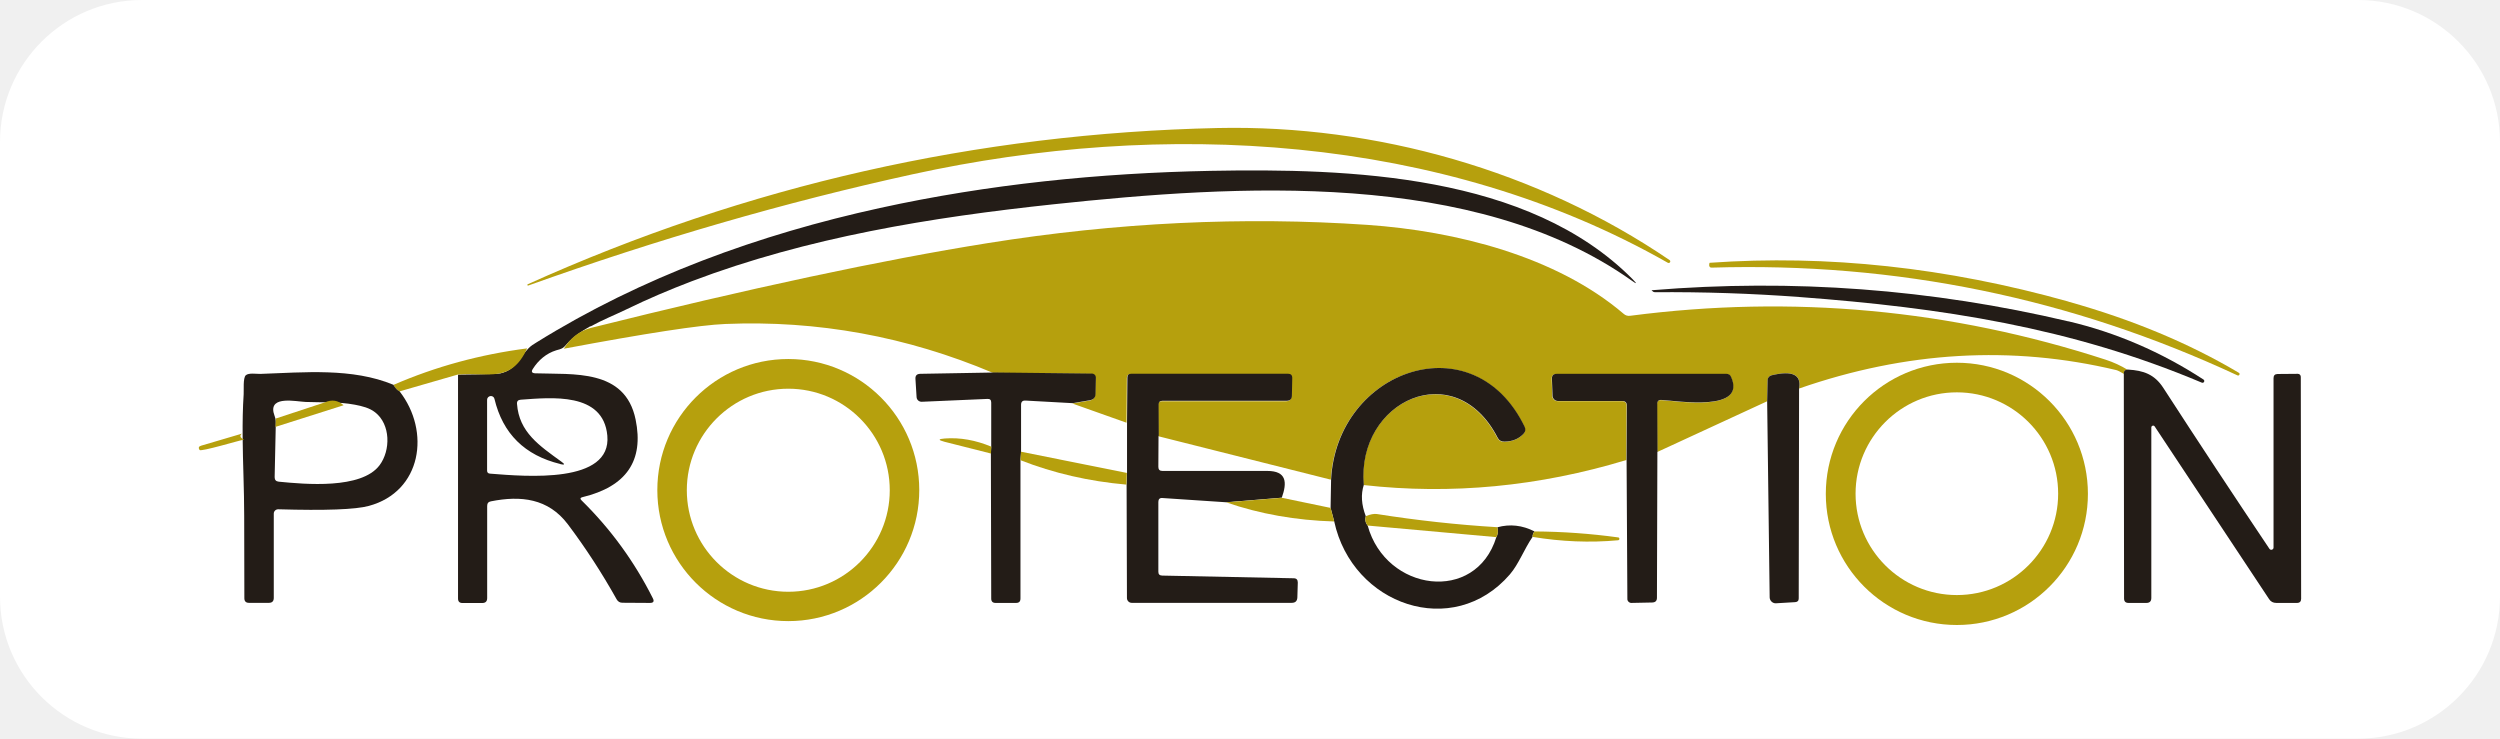
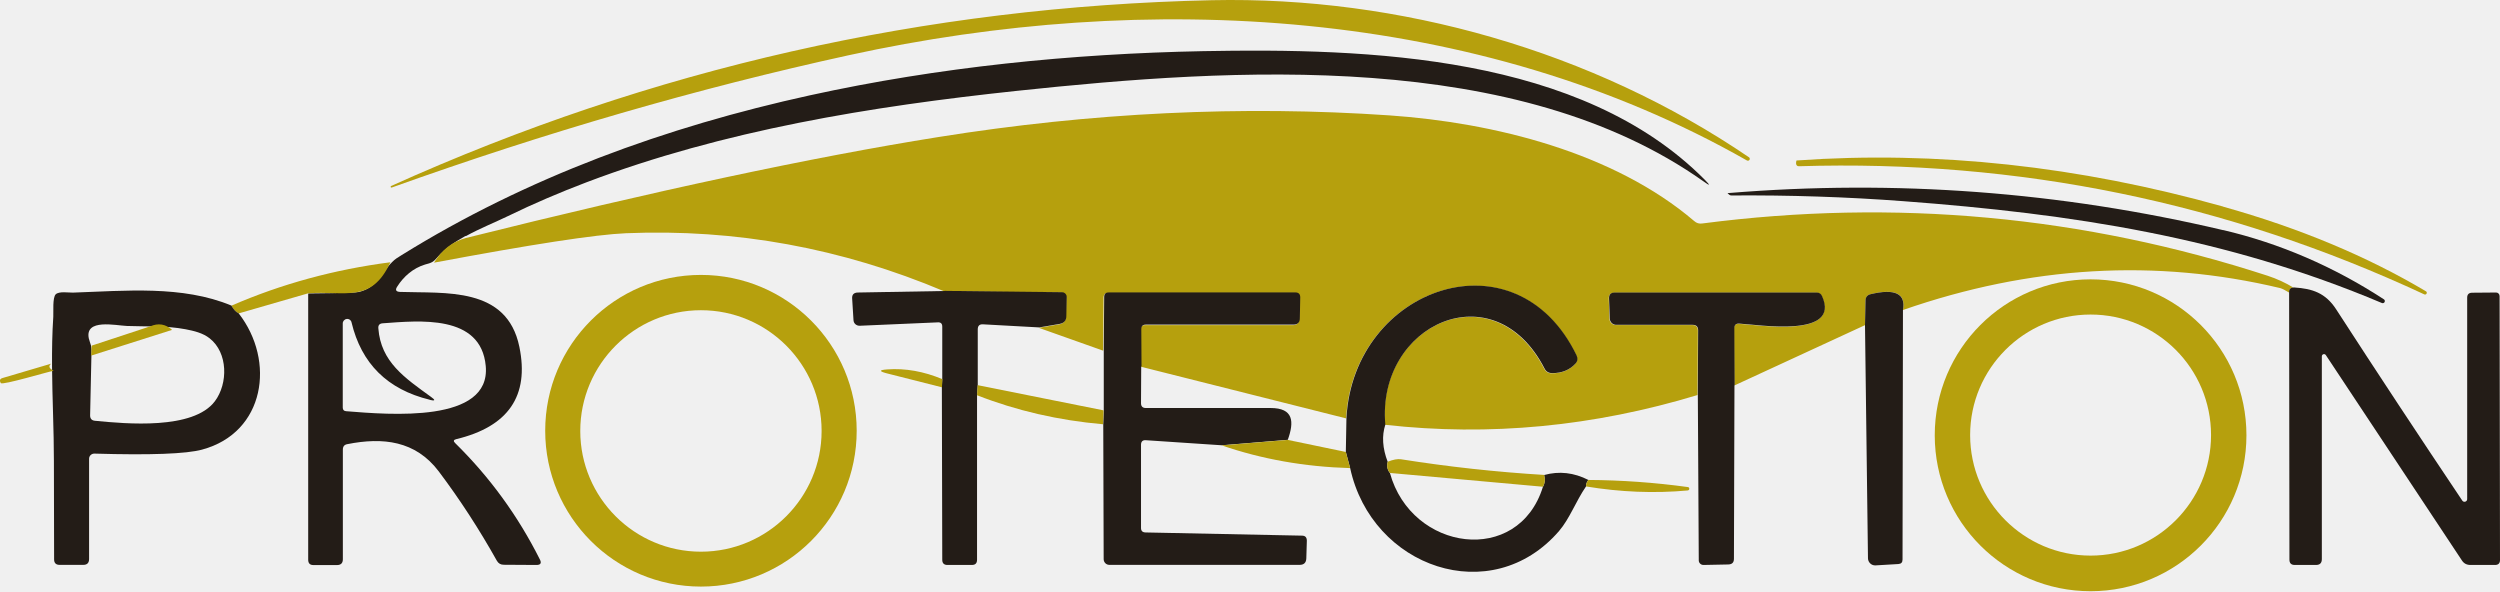
- <svg xmlns="http://www.w3.org/2000/svg" width="176" height="52" viewBox="0 0 176 52" fill="none">
-   <rect width="176" height="52" rx="10" fill="white" />
-   <g clip-path="url(#clip0_206_2533)">
-     <path d="M117.539 18.311C117.587 18.341 117.606 18.414 117.569 18.463C117.539 18.512 117.472 18.53 117.417 18.5C101.455 9.414 81.822 8.415 64.235 12.272C55.301 14.228 46.288 16.842 37.19 20.102C37.166 20.114 37.141 20.102 37.129 20.078C37.117 20.053 37.129 20.023 37.153 20.011C52.585 13.052 68.784 9.384 85.744 9.012C96.846 8.775 108.288 12.01 117.539 18.311Z" fill="#B6A00D" />
-     <path d="M41.562 22.966C40.941 23.307 40.369 23.703 39.924 24.197C39.833 24.3 39.742 24.41 39.626 24.489C39.486 24.581 39.321 24.617 39.163 24.66C38.463 24.873 37.896 25.361 37.513 25.97C37.385 26.165 37.44 26.268 37.677 26.281C40.35 26.378 44.011 25.945 44.747 29.535C45.344 32.435 44.096 34.257 41.002 35C40.85 35.037 40.825 35.116 40.941 35.226C42.987 37.236 44.662 39.534 45.959 42.117C46.075 42.337 46.002 42.446 45.758 42.446L43.822 42.434C43.639 42.434 43.505 42.355 43.414 42.196C42.385 40.356 41.24 38.589 39.979 36.913C38.597 35.079 36.66 34.878 34.565 35.293C34.383 35.323 34.297 35.433 34.297 35.616V42.105C34.297 42.337 34.181 42.452 33.95 42.452H32.556C32.349 42.452 32.245 42.349 32.245 42.135V26.372C32.245 26.372 34.943 26.354 35.229 26.287C36.331 26.025 36.496 25.233 37.214 24.514C37.373 24.349 37.568 24.227 37.762 24.111C45.18 19.499 53.444 16.507 61.951 14.642C69.594 12.967 77.413 12.181 85.226 12.028C94.994 11.846 107.6 12.248 114.932 19.651C115.273 19.998 115.243 20.023 114.853 19.742C103.818 11.925 87.09 13.009 74.185 14.38C65.556 15.3 56.854 16.708 48.706 19.797C47.135 20.395 45.588 21.053 44.077 21.79C43.298 22.168 42.391 22.527 41.569 22.984L41.562 22.966ZM39.443 32.666C36.94 32.057 35.393 30.528 34.809 28.078C34.778 27.944 34.657 27.865 34.523 27.883C34.389 27.901 34.291 28.017 34.291 28.145V33.123C34.291 33.258 34.352 33.331 34.486 33.343C37.062 33.55 43.066 34.068 42.756 30.668C42.476 27.585 38.804 27.987 36.66 28.139C36.471 28.151 36.38 28.249 36.398 28.438C36.544 30.424 37.963 31.369 39.516 32.496C39.796 32.691 39.766 32.752 39.437 32.672L39.443 32.666Z" fill="#231C17" />
-     <path d="M149.826 26.019C149.607 26.019 149.504 26.122 149.522 26.323C149.278 26.177 149.102 26.086 148.986 26.055C141.63 24.3 134.188 24.733 126.655 27.353C126.838 26.372 126.192 26.061 124.718 26.421C124.56 26.457 124.444 26.604 124.438 26.768L124.408 28.249L116.674 31.82L116.655 28.456C116.655 28.255 116.747 28.163 116.948 28.17C118.05 28.224 122.989 29.053 121.844 26.53C121.783 26.396 121.673 26.329 121.527 26.329H109.579C109.342 26.329 109.232 26.451 109.238 26.683L109.281 27.871C109.281 28.078 109.457 28.243 109.658 28.243H114.189C114.402 28.243 114.512 28.352 114.512 28.566L114.494 32.386C108.337 34.251 102.174 34.842 95.993 34.147C95.475 28.218 102.418 25.013 105.414 30.82C105.511 31.009 105.663 31.107 105.877 31.101C106.443 31.101 106.906 30.918 107.247 30.54C107.381 30.4 107.399 30.241 107.32 30.058C103.739 22.637 94.105 26.006 93.691 33.769L81.542 30.71L81.53 28.517C81.53 28.334 81.615 28.249 81.791 28.249H90.53C90.78 28.249 90.908 28.121 90.914 27.877L90.938 26.634C90.938 26.439 90.847 26.342 90.646 26.342H79.605C79.422 26.342 79.337 26.427 79.331 26.61L79.307 29.76L75.495 28.407L76.707 28.2C76.962 28.151 77.096 27.999 77.102 27.743L77.127 26.616C77.127 26.457 77.005 26.329 76.847 26.323L69.892 26.244C63.827 23.685 57.554 22.539 51.062 22.808C49.266 22.881 45.472 23.465 39.693 24.55C40.156 23.782 40.783 23.301 41.587 23.088C52.767 20.297 62.079 18.305 69.533 17.116C78.625 15.66 87.534 15.233 96.261 15.831C102.485 16.263 109.549 18.036 114.299 22.088C114.433 22.21 114.597 22.259 114.78 22.229C126.18 20.748 137.336 21.778 148.243 25.324C148.785 25.501 149.303 25.738 149.802 26.043L149.826 26.019Z" fill="#B6A00D" />
-     <path d="M145.612 21.235C150.137 22.503 154.138 24.178 157.615 26.244C157.664 26.268 157.682 26.329 157.652 26.384C157.628 26.433 157.567 26.451 157.518 26.427C145.813 20.973 133.469 18.445 120.498 18.841C120.401 18.841 120.346 18.798 120.328 18.695C120.328 18.627 120.328 18.573 120.346 18.524C120.346 18.506 120.358 18.5 120.37 18.5C128.646 17.915 137.056 18.828 145.612 21.229V21.235Z" fill="#B6A00D" />
-     <path d="M145.612 22.619C148.974 23.411 152.141 24.776 155.125 26.719C155.179 26.75 155.198 26.823 155.167 26.884C155.137 26.939 155.07 26.963 155.009 26.939C145.789 23.045 136.703 21.662 126.704 20.912C123.312 20.657 119.907 20.547 116.497 20.571C116.442 20.571 116.381 20.547 116.333 20.492C116.314 20.48 116.308 20.468 116.29 20.462C116.266 20.443 116.266 20.437 116.302 20.431C126.204 19.615 135.972 20.352 145.612 22.625V22.619Z" fill="#231C17" />
-     <path d="M37.111 24.526C35.984 27 34.389 26.195 32.239 26.366L28.128 27.554C27.982 27.493 27.836 27.341 27.696 27.097C30.668 25.805 33.81 24.952 37.111 24.526Z" fill="#B6A00D" />
-     <path d="M64.716 34.501C64.716 39.594 60.587 43.726 55.496 43.726C50.405 43.726 46.276 39.594 46.276 34.501C46.276 29.407 50.405 25.275 55.496 25.275C60.587 25.275 64.716 29.407 64.716 34.501ZM62.639 34.513C62.639 30.564 59.436 27.365 55.496 27.365C51.556 27.365 48.352 30.57 48.352 34.513C48.352 38.455 51.556 41.66 55.496 41.66C59.436 41.66 62.639 38.455 62.639 34.513Z" fill="#B6A00D" />
-     <path d="M146.989 34.769C146.989 39.869 142.86 44 137.763 44C132.665 44 128.537 39.869 128.537 34.769C128.537 29.669 132.665 25.537 137.763 25.537C142.86 25.537 146.989 29.669 146.989 34.769ZM144.894 34.756C144.894 30.814 141.697 27.621 137.763 27.621C133.829 27.621 130.632 30.82 130.632 34.756C130.632 38.693 133.829 41.892 137.763 41.892C141.697 41.892 144.894 38.693 144.894 34.756Z" fill="#B6A00D" />
-     <path d="M96.011 34.141C95.798 34.799 95.841 35.53 96.151 36.341C96.084 36.584 96.127 36.81 96.285 37.005C97.564 41.648 103.885 42.519 105.341 37.821C105.456 37.626 105.481 37.389 105.414 37.121C106.297 36.877 107.174 36.974 108.032 37.413C107.935 37.529 107.886 37.657 107.892 37.797C107.295 38.668 106.924 39.704 106.297 40.435C102.296 45.072 95.201 42.605 93.928 36.706L93.673 35.75L93.709 33.757C94.123 25.994 103.751 22.625 107.338 30.046C107.417 30.229 107.399 30.387 107.265 30.528C106.918 30.905 106.461 31.088 105.895 31.088C105.682 31.088 105.529 31.003 105.432 30.808C102.436 25.001 95.493 28.206 96.011 34.135V34.141Z" fill="#231C17" />
-     <path d="M149.827 26.019C150.892 26.086 151.672 26.342 152.299 27.31C154.765 31.119 157.256 34.891 159.765 38.632C159.85 38.766 160.057 38.705 160.057 38.547V26.622C160.057 26.433 160.149 26.335 160.344 26.329L161.769 26.317C161.884 26.317 161.976 26.409 161.976 26.53L162 42.154C162 42.343 161.903 42.446 161.708 42.446H160.252C160.027 42.446 159.856 42.355 159.741 42.172L151.69 30.022C151.617 29.912 151.453 29.967 151.453 30.095V42.099C151.453 42.33 151.337 42.446 151.105 42.446H149.851C149.638 42.446 149.534 42.343 149.534 42.129L149.516 26.323C149.498 26.122 149.601 26.019 149.82 26.019H149.827Z" fill="#231C17" />
-     <path d="M27.696 27.091C27.836 27.335 27.982 27.487 28.128 27.548C30.327 30.369 29.693 34.61 25.966 35.616C25.035 35.871 22.903 35.951 19.584 35.853C19.414 35.853 19.274 35.987 19.274 36.158V42.093C19.274 42.324 19.158 42.44 18.933 42.44H17.526C17.313 42.44 17.203 42.33 17.203 42.117C17.203 40.186 17.197 38.254 17.191 36.328C17.191 34.452 17.094 32.581 17.081 30.704C17.075 29.717 17.088 28.73 17.154 27.749C17.173 27.481 17.1 26.61 17.301 26.421C17.502 26.232 18.068 26.329 18.318 26.323C21.393 26.22 24.791 25.878 27.702 27.091H27.696ZM19.39 29.474C19.42 29.626 19.414 29.784 19.414 29.937C19.383 31.155 19.359 32.374 19.335 33.593C19.335 33.782 19.426 33.891 19.621 33.91C21.466 34.092 25.443 34.458 26.722 32.752C27.507 31.704 27.501 29.882 26.411 29.029C26.009 28.712 25.491 28.59 24.986 28.492C23.786 28.267 22.702 28.346 21.509 28.297C20.845 28.267 19.018 27.853 19.256 29.029C19.286 29.169 19.347 29.303 19.383 29.443C19.383 29.455 19.383 29.467 19.39 29.48V29.474Z" fill="#231C17" />
-     <path d="M69.916 26.22L76.871 26.299C77.029 26.299 77.157 26.433 77.151 26.591L77.127 27.719C77.127 27.975 76.993 28.127 76.731 28.176L75.519 28.383L72.194 28.2C71.987 28.188 71.883 28.285 71.883 28.499V31.801L71.841 32.398V42.135C71.841 42.343 71.743 42.446 71.53 42.446H70.087C69.886 42.446 69.782 42.343 69.782 42.142L69.758 31.935L69.782 31.454V28.34C69.782 28.157 69.697 28.072 69.514 28.084L64.886 28.285C64.697 28.285 64.539 28.151 64.527 27.956L64.448 26.683C64.43 26.445 64.539 26.323 64.789 26.317L69.916 26.226V26.22Z" fill="#231C17" />
-     <path d="M81.56 30.692L81.548 32.867C81.548 33.056 81.639 33.154 81.834 33.154C84.288 33.154 86.742 33.154 89.215 33.154C90.585 33.154 90.622 33.964 90.238 35.037L86.322 35.36L81.84 35.061C81.645 35.043 81.548 35.14 81.548 35.335V40.253C81.548 40.429 81.633 40.515 81.816 40.521L91.072 40.71C91.273 40.71 91.365 40.813 91.365 41.014L91.334 42.062C91.322 42.312 91.194 42.44 90.938 42.44H79.672C79.49 42.44 79.343 42.294 79.337 42.111L79.313 34.105L79.343 33.282V29.73L79.368 26.579C79.368 26.396 79.459 26.311 79.642 26.311H90.683C90.877 26.311 90.975 26.409 90.975 26.604L90.95 27.847C90.95 28.09 90.817 28.218 90.567 28.218H81.828C81.651 28.218 81.566 28.304 81.566 28.486L81.578 30.68L81.56 30.692Z" fill="#231C17" />
-     <path d="M116.68 31.813L116.649 42.081C116.649 42.3 116.54 42.41 116.314 42.416L114.841 42.446C114.695 42.446 114.567 42.324 114.567 42.178L114.512 32.374L114.53 28.553C114.53 28.34 114.421 28.23 114.207 28.23H109.677C109.476 28.23 109.305 28.066 109.299 27.859L109.256 26.671C109.244 26.433 109.36 26.317 109.597 26.317H121.546C121.692 26.317 121.801 26.384 121.862 26.518C123.007 29.041 118.074 28.212 116.966 28.157C116.765 28.145 116.668 28.237 116.674 28.444L116.692 31.807L116.68 31.813Z" fill="#231C17" />
-     <path d="M126.655 27.353L126.63 42.123C126.63 42.294 126.551 42.379 126.381 42.391L125.035 42.471C124.797 42.489 124.59 42.294 124.584 42.056L124.408 28.249L124.438 26.768C124.438 26.598 124.56 26.457 124.718 26.421C126.186 26.067 126.831 26.378 126.655 27.353Z" fill="#231C17" />
-     <path d="M22.891 28.322C23.366 28.109 23.805 28.182 24.188 28.529L19.395 30.052L19.426 29.461L22.885 28.322H22.891Z" fill="#B6A00D" />
-     <path d="M17.033 30.528C16.85 30.668 16.899 30.814 17.179 30.948C16.868 30.997 14.14 31.82 14.049 31.679C13.951 31.527 13.988 31.423 14.164 31.375L17.033 30.528Z" fill="#B6A00D" />
-     <path d="M69.789 31.448L69.764 31.929L66.494 31.101C66.031 30.979 66.037 30.905 66.518 30.869C67.596 30.79 68.686 30.985 69.795 31.448H69.789Z" fill="#B6A00D" />
-     <path d="M71.877 31.801L79.331 33.294L79.301 34.117C76.658 33.885 74.173 33.312 71.841 32.398L71.877 31.801Z" fill="#B6A00D" />
-     <path d="M90.238 35.043L93.673 35.756L93.928 36.712C91.225 36.633 88.691 36.182 86.322 35.366L90.238 35.043Z" fill="#B6A00D" />
-     <path d="M105.414 37.115C105.487 37.383 105.456 37.62 105.341 37.815L96.285 36.999C96.127 36.81 96.084 36.584 96.151 36.335C96.474 36.207 96.736 36.158 96.937 36.188C99.75 36.633 102.576 36.944 105.414 37.115Z" fill="#B6A00D" />
-     <path d="M108.032 37.413C110.005 37.425 111.972 37.566 113.921 37.834C113.97 37.834 114.006 37.882 114.006 37.937C114.006 37.986 113.964 38.029 113.915 38.035C111.93 38.217 109.914 38.132 107.892 37.797C107.892 37.663 107.935 37.529 108.032 37.413Z" fill="#B6A00D" />
+ <svg xmlns="http://www.w3.org/2000/svg" width="148" height="35" viewBox="0 0 148 35" fill="none">
+   <g clip-path="url(#clip0_206_2535)">
+     <path d="M103.539 9.311C103.587 9.341 103.606 9.414 103.569 9.463C103.539 9.512 103.472 9.53 103.417 9.499C87.455 0.414 67.822 -0.585 50.235 3.272C41.301 5.228 32.288 7.842 23.19 11.102C23.166 11.114 23.141 11.102 23.129 11.078C23.117 11.053 23.129 11.023 23.153 11.011C38.585 4.052 54.784 0.384 71.744 0.012C82.846 -0.225 94.288 3.01 103.539 9.311Z" fill="#B6A00D" />
+     <path d="M27.562 13.966C26.941 14.307 26.369 14.703 25.924 15.197C25.833 15.3 25.741 15.41 25.626 15.489C25.486 15.581 25.321 15.617 25.163 15.66C24.463 15.873 23.896 16.361 23.513 16.97C23.385 17.165 23.44 17.268 23.677 17.281C26.351 17.378 30.011 16.945 30.747 20.535C31.344 23.435 30.096 25.257 27.002 26C26.85 26.037 26.826 26.116 26.941 26.226C28.987 28.236 30.662 30.534 31.959 33.117C32.075 33.337 32.002 33.446 31.758 33.446L29.822 33.434C29.639 33.434 29.505 33.355 29.414 33.196C28.384 31.356 27.24 29.589 25.979 27.913C24.597 26.079 22.66 25.878 20.565 26.293C20.383 26.323 20.297 26.433 20.297 26.616V33.105C20.297 33.337 20.181 33.452 19.95 33.452H18.556C18.349 33.452 18.245 33.349 18.245 33.135V17.372C18.245 17.372 20.943 17.354 21.229 17.287C22.331 17.025 22.496 16.233 23.214 15.514C23.373 15.349 23.567 15.227 23.762 15.111C31.18 10.499 39.444 7.507 47.951 5.642C55.594 3.967 63.413 3.181 71.226 3.028C80.994 2.846 93.6 3.248 100.932 10.651C101.273 10.998 101.243 11.023 100.853 10.742C89.818 2.925 73.09 4.009 60.185 5.38C51.556 6.3 42.854 7.708 34.706 10.797C33.135 11.395 31.588 12.053 30.077 12.79C29.298 13.168 28.391 13.527 27.569 13.984L27.562 13.966ZM25.443 23.666C22.94 23.057 21.393 21.528 20.809 19.078C20.778 18.944 20.657 18.865 20.523 18.883C20.389 18.901 20.291 19.017 20.291 19.145V24.123C20.291 24.258 20.352 24.331 20.486 24.343C23.062 24.55 29.067 25.068 28.756 21.668C28.476 18.585 24.804 18.987 22.66 19.139C22.471 19.151 22.38 19.249 22.398 19.438C22.544 21.424 23.963 22.369 25.516 23.496C25.796 23.691 25.766 23.752 25.437 23.672L25.443 23.666Z" fill="#231C17" />
+     <path d="M135.826 17.019C135.607 17.019 135.504 17.122 135.522 17.323C135.278 17.177 135.102 17.086 134.986 17.055C127.63 15.3 120.188 15.733 112.655 18.353C112.838 17.372 112.192 17.061 110.718 17.421C110.56 17.457 110.444 17.604 110.438 17.768L110.408 19.249L102.674 22.82L102.655 19.456C102.655 19.255 102.747 19.163 102.948 19.17C104.05 19.224 108.989 20.053 107.844 17.53C107.783 17.396 107.673 17.329 107.527 17.329H95.579C95.342 17.329 95.232 17.451 95.238 17.683L95.281 18.871C95.281 19.078 95.457 19.243 95.658 19.243H100.189C100.402 19.243 100.512 19.352 100.512 19.566L100.494 23.386C94.337 25.251 88.174 25.842 81.993 25.147C81.475 19.218 88.418 16.013 91.414 21.82C91.511 22.009 91.663 22.107 91.876 22.101C92.443 22.101 92.906 21.918 93.247 21.54C93.381 21.4 93.399 21.241 93.32 21.058C89.739 13.637 80.105 17.006 79.691 24.769L67.542 21.71L67.53 19.517C67.53 19.334 67.615 19.249 67.791 19.249H76.53C76.78 19.249 76.908 19.121 76.914 18.877L76.938 17.634C76.938 17.439 76.847 17.342 76.646 17.342H65.605C65.422 17.342 65.337 17.427 65.331 17.61L65.307 20.76L61.495 19.407L62.706 19.2C62.962 19.151 63.096 18.999 63.102 18.743L63.127 17.616C63.127 17.457 63.005 17.329 62.846 17.323L55.892 17.244C49.827 14.685 43.554 13.539 37.062 13.807C35.266 13.881 31.472 14.466 25.693 15.55C26.156 14.782 26.783 14.301 27.587 14.088C38.767 11.297 48.079 9.304 55.533 8.116C64.625 6.66 73.534 6.233 82.261 6.831C88.484 7.263 95.549 9.036 100.299 13.088C100.433 13.21 100.597 13.259 100.78 13.229C112.18 11.748 123.336 12.778 134.243 16.324C134.785 16.501 135.303 16.738 135.802 17.043L135.826 17.019Z" fill="#B6A00D" />
+     <path d="M131.612 12.235C136.137 13.503 140.138 15.178 143.615 17.244C143.664 17.268 143.682 17.329 143.652 17.384C143.628 17.433 143.567 17.451 143.518 17.427C131.813 11.973 119.469 9.445 106.498 9.841C106.401 9.841 106.346 9.798 106.328 9.694C106.328 9.627 106.328 9.573 106.346 9.524C106.346 9.506 106.358 9.499 106.37 9.499C114.646 8.915 123.056 9.829 131.612 12.229V12.235Z" fill="#B6A00D" />
+     <path d="M131.612 13.619C134.974 14.411 138.141 15.776 141.125 17.719C141.179 17.75 141.198 17.823 141.167 17.884C141.137 17.939 141.07 17.963 141.009 17.939C131.789 14.045 122.703 12.662 112.704 11.912C109.312 11.656 105.907 11.547 102.497 11.571C102.442 11.571 102.381 11.547 102.333 11.492C102.314 11.48 102.308 11.468 102.29 11.461C102.266 11.443 102.266 11.437 102.302 11.431C112.204 10.615 121.972 11.352 131.612 13.625V13.619Z" fill="#231C17" />
+     <path d="M23.111 15.526C21.984 18 20.389 17.195 18.239 17.366L14.128 18.554C13.982 18.493 13.836 18.341 13.696 18.097C16.668 16.805 19.81 15.952 23.111 15.526Z" fill="#B6A00D" />
+     <path d="M50.716 25.5C50.716 30.595 46.587 34.726 41.496 34.726C36.405 34.726 32.276 30.595 32.276 25.5C32.276 20.407 36.405 16.275 41.496 16.275C46.587 16.275 50.716 20.407 50.716 25.5ZM48.639 25.513C48.639 21.564 45.436 18.365 41.496 18.365C37.556 18.365 34.352 21.57 34.352 25.513C34.352 29.455 37.556 32.66 41.496 32.66C45.436 32.66 48.639 29.455 48.639 25.513Z" fill="#B6A00D" />
+     <path d="M132.989 25.769C132.989 30.869 128.86 35 123.763 35C118.665 35 114.537 30.869 114.537 25.769C114.537 20.669 118.665 16.537 123.763 16.537C128.86 16.537 132.989 20.669 132.989 25.769ZM130.894 25.756C130.894 21.814 127.697 18.621 123.763 18.621C119.829 18.621 116.632 21.82 116.632 25.756C116.632 29.693 119.829 32.892 123.763 32.892C127.697 32.892 130.894 29.693 130.894 25.756Z" fill="#B6A00D" />
+     <path d="M82.011 25.141C81.798 25.799 81.841 26.53 82.151 27.341C82.084 27.584 82.127 27.81 82.285 28.005C83.564 32.648 89.885 33.519 91.341 28.821C91.456 28.626 91.481 28.389 91.414 28.121C92.297 27.877 93.174 27.974 94.032 28.413C93.935 28.529 93.886 28.657 93.892 28.797C93.295 29.668 92.924 30.704 92.297 31.435C88.296 36.072 81.201 33.605 79.928 27.706L79.673 26.75L79.709 24.757C80.123 16.994 89.751 13.625 93.338 21.046C93.417 21.229 93.399 21.387 93.265 21.528C92.918 21.905 92.461 22.088 91.895 22.088C91.682 22.088 91.529 22.003 91.432 21.808C88.436 16.001 81.493 19.206 82.011 25.135V25.141Z" fill="#231C17" />
+     <path d="M135.827 17.019C136.892 17.086 137.672 17.342 138.299 18.31C140.765 22.119 143.256 25.89 145.765 29.632C145.85 29.766 146.057 29.705 146.057 29.547V17.622C146.057 17.433 146.149 17.335 146.344 17.329L147.769 17.317C147.884 17.317 147.976 17.409 147.976 17.53L148 33.154C148 33.343 147.903 33.446 147.708 33.446H146.252C146.027 33.446 145.856 33.355 145.741 33.172L137.69 21.022C137.617 20.912 137.453 20.967 137.453 21.095V33.099C137.453 33.33 137.337 33.446 137.105 33.446H135.851C135.638 33.446 135.534 33.343 135.534 33.129L135.516 17.323C135.498 17.122 135.601 17.019 135.82 17.019H135.827Z" fill="#231C17" />
+     <path d="M13.696 18.091C13.836 18.335 13.982 18.487 14.128 18.548C16.327 21.369 15.693 25.61 11.966 26.616C11.035 26.872 8.903 26.951 5.584 26.853C5.414 26.853 5.274 26.987 5.274 27.158V33.093C5.274 33.324 5.158 33.44 4.933 33.44H3.526C3.313 33.44 3.203 33.33 3.203 33.117C3.203 31.186 3.197 29.254 3.191 27.328C3.191 25.452 3.094 23.581 3.081 21.704C3.075 20.717 3.088 19.73 3.155 18.749C3.173 18.481 3.1 17.61 3.301 17.421C3.502 17.232 4.068 17.329 4.318 17.323C7.393 17.22 10.791 16.878 13.702 18.091H13.696ZM5.389 20.474C5.42 20.626 5.414 20.784 5.414 20.937C5.383 22.155 5.359 23.374 5.335 24.593C5.335 24.782 5.426 24.891 5.621 24.91C7.466 25.092 11.443 25.458 12.722 23.752C13.507 22.704 13.501 20.882 12.411 20.029C12.009 19.712 11.492 19.59 10.986 19.492C9.786 19.267 8.702 19.346 7.509 19.297C6.845 19.267 5.018 18.853 5.256 20.029C5.286 20.169 5.347 20.303 5.383 20.443C5.383 20.455 5.383 20.467 5.389 20.48V20.474Z" fill="#231C17" />
+     <path d="M55.916 17.22L62.871 17.299C63.029 17.299 63.157 17.433 63.151 17.591L63.127 18.719C63.127 18.975 62.993 19.127 62.731 19.176L61.519 19.383L58.194 19.2C57.987 19.188 57.883 19.285 57.883 19.499V22.801L57.841 23.398V33.135C57.841 33.343 57.743 33.446 57.53 33.446H56.087C55.886 33.446 55.782 33.343 55.782 33.142L55.758 22.935L55.782 22.454V19.34C55.782 19.157 55.697 19.072 55.514 19.084L50.886 19.285C50.697 19.285 50.539 19.151 50.527 18.956L50.448 17.683C50.429 17.445 50.539 17.323 50.789 17.317L55.916 17.226V17.22Z" fill="#231C17" />
+     <path d="M67.56 21.692L67.548 23.867C67.548 24.056 67.639 24.154 67.834 24.154C70.288 24.154 72.742 24.154 75.215 24.154C76.585 24.154 76.622 24.964 76.238 26.037L72.322 26.36L67.84 26.061C67.645 26.043 67.548 26.14 67.548 26.335V31.253C67.548 31.429 67.633 31.515 67.816 31.521L77.072 31.71C77.273 31.71 77.365 31.813 77.365 32.014L77.334 33.062C77.322 33.312 77.194 33.44 76.938 33.44H65.672C65.49 33.44 65.343 33.294 65.337 33.111L65.313 25.105L65.343 24.282V20.73L65.368 17.579C65.368 17.396 65.459 17.311 65.642 17.311H76.683C76.877 17.311 76.975 17.409 76.975 17.604L76.95 18.847C76.95 19.09 76.817 19.218 76.567 19.218H67.828C67.651 19.218 67.566 19.304 67.566 19.486L67.578 21.68L67.56 21.692Z" fill="#231C17" />
+     <path d="M102.68 22.813L102.649 33.081C102.649 33.3 102.54 33.41 102.314 33.416L100.841 33.446C100.695 33.446 100.567 33.324 100.567 33.178L100.512 23.374L100.53 19.553C100.53 19.34 100.421 19.23 100.207 19.23H95.677C95.476 19.23 95.305 19.066 95.299 18.859L95.256 17.671C95.244 17.433 95.36 17.317 95.597 17.317H107.546C107.692 17.317 107.801 17.384 107.862 17.518C109.007 20.041 104.074 19.212 102.966 19.157C102.765 19.145 102.668 19.237 102.674 19.444L102.692 22.807L102.68 22.813Z" fill="#231C17" />
+     <path d="M112.655 18.353L112.63 33.123C112.63 33.294 112.551 33.379 112.381 33.391L111.035 33.471C110.797 33.489 110.59 33.294 110.584 33.056L110.408 19.249L110.438 17.768C110.438 17.598 110.56 17.457 110.718 17.421C112.186 17.067 112.831 17.378 112.655 18.353Z" fill="#231C17" />
+     <path d="M8.891 19.322C9.366 19.109 9.805 19.182 10.188 19.529L5.396 21.052L5.426 20.461L8.885 19.322H8.891Z" fill="#B6A00D" />
+     <path d="M3.033 21.528C2.85 21.668 2.899 21.814 3.179 21.948C2.868 21.997 0.14 22.82 0.049 22.679C-0.049 22.527 -0.012 22.423 0.164 22.375L3.033 21.528Z" fill="#B6A00D" />
+     <path d="M55.789 22.448L55.764 22.929L52.494 22.101C52.031 21.979 52.037 21.905 52.518 21.869C53.596 21.79 54.686 21.985 55.795 22.448H55.789Z" fill="#B6A00D" />
+     <path d="M57.877 22.801L65.331 24.294L65.301 25.117C62.658 24.885 60.173 24.312 57.841 23.398L57.877 22.801Z" fill="#B6A00D" />
+     <path d="M76.238 26.043L79.673 26.756L79.928 27.712C77.225 27.633 74.691 27.182 72.322 26.366L76.238 26.043Z" fill="#B6A00D" />
+     <path d="M91.414 28.115C91.487 28.383 91.456 28.62 91.341 28.815L82.285 27.999C82.127 27.81 82.084 27.584 82.151 27.335C82.474 27.207 82.736 27.158 82.937 27.188C85.75 27.633 88.576 27.944 91.414 28.115Z" fill="#B6A00D" />
+     <path d="M94.032 28.413C96.005 28.425 97.972 28.566 99.921 28.834C99.97 28.834 100.006 28.882 100.006 28.937C100.006 28.986 99.964 29.029 99.915 29.035C97.93 29.217 95.914 29.132 93.892 28.797C93.892 28.663 93.935 28.529 94.032 28.413Z" fill="#B6A00D" />
  </g>
  <defs>
-     <clipPath id="clip0_206_2533">
-       <rect width="148" height="35" fill="white" transform="translate(14 9)" />
+     <clipPath id="clip0_206_2535">
+       <rect width="148" height="35" fill="white" />
    </clipPath>
  </defs>
</svg>
